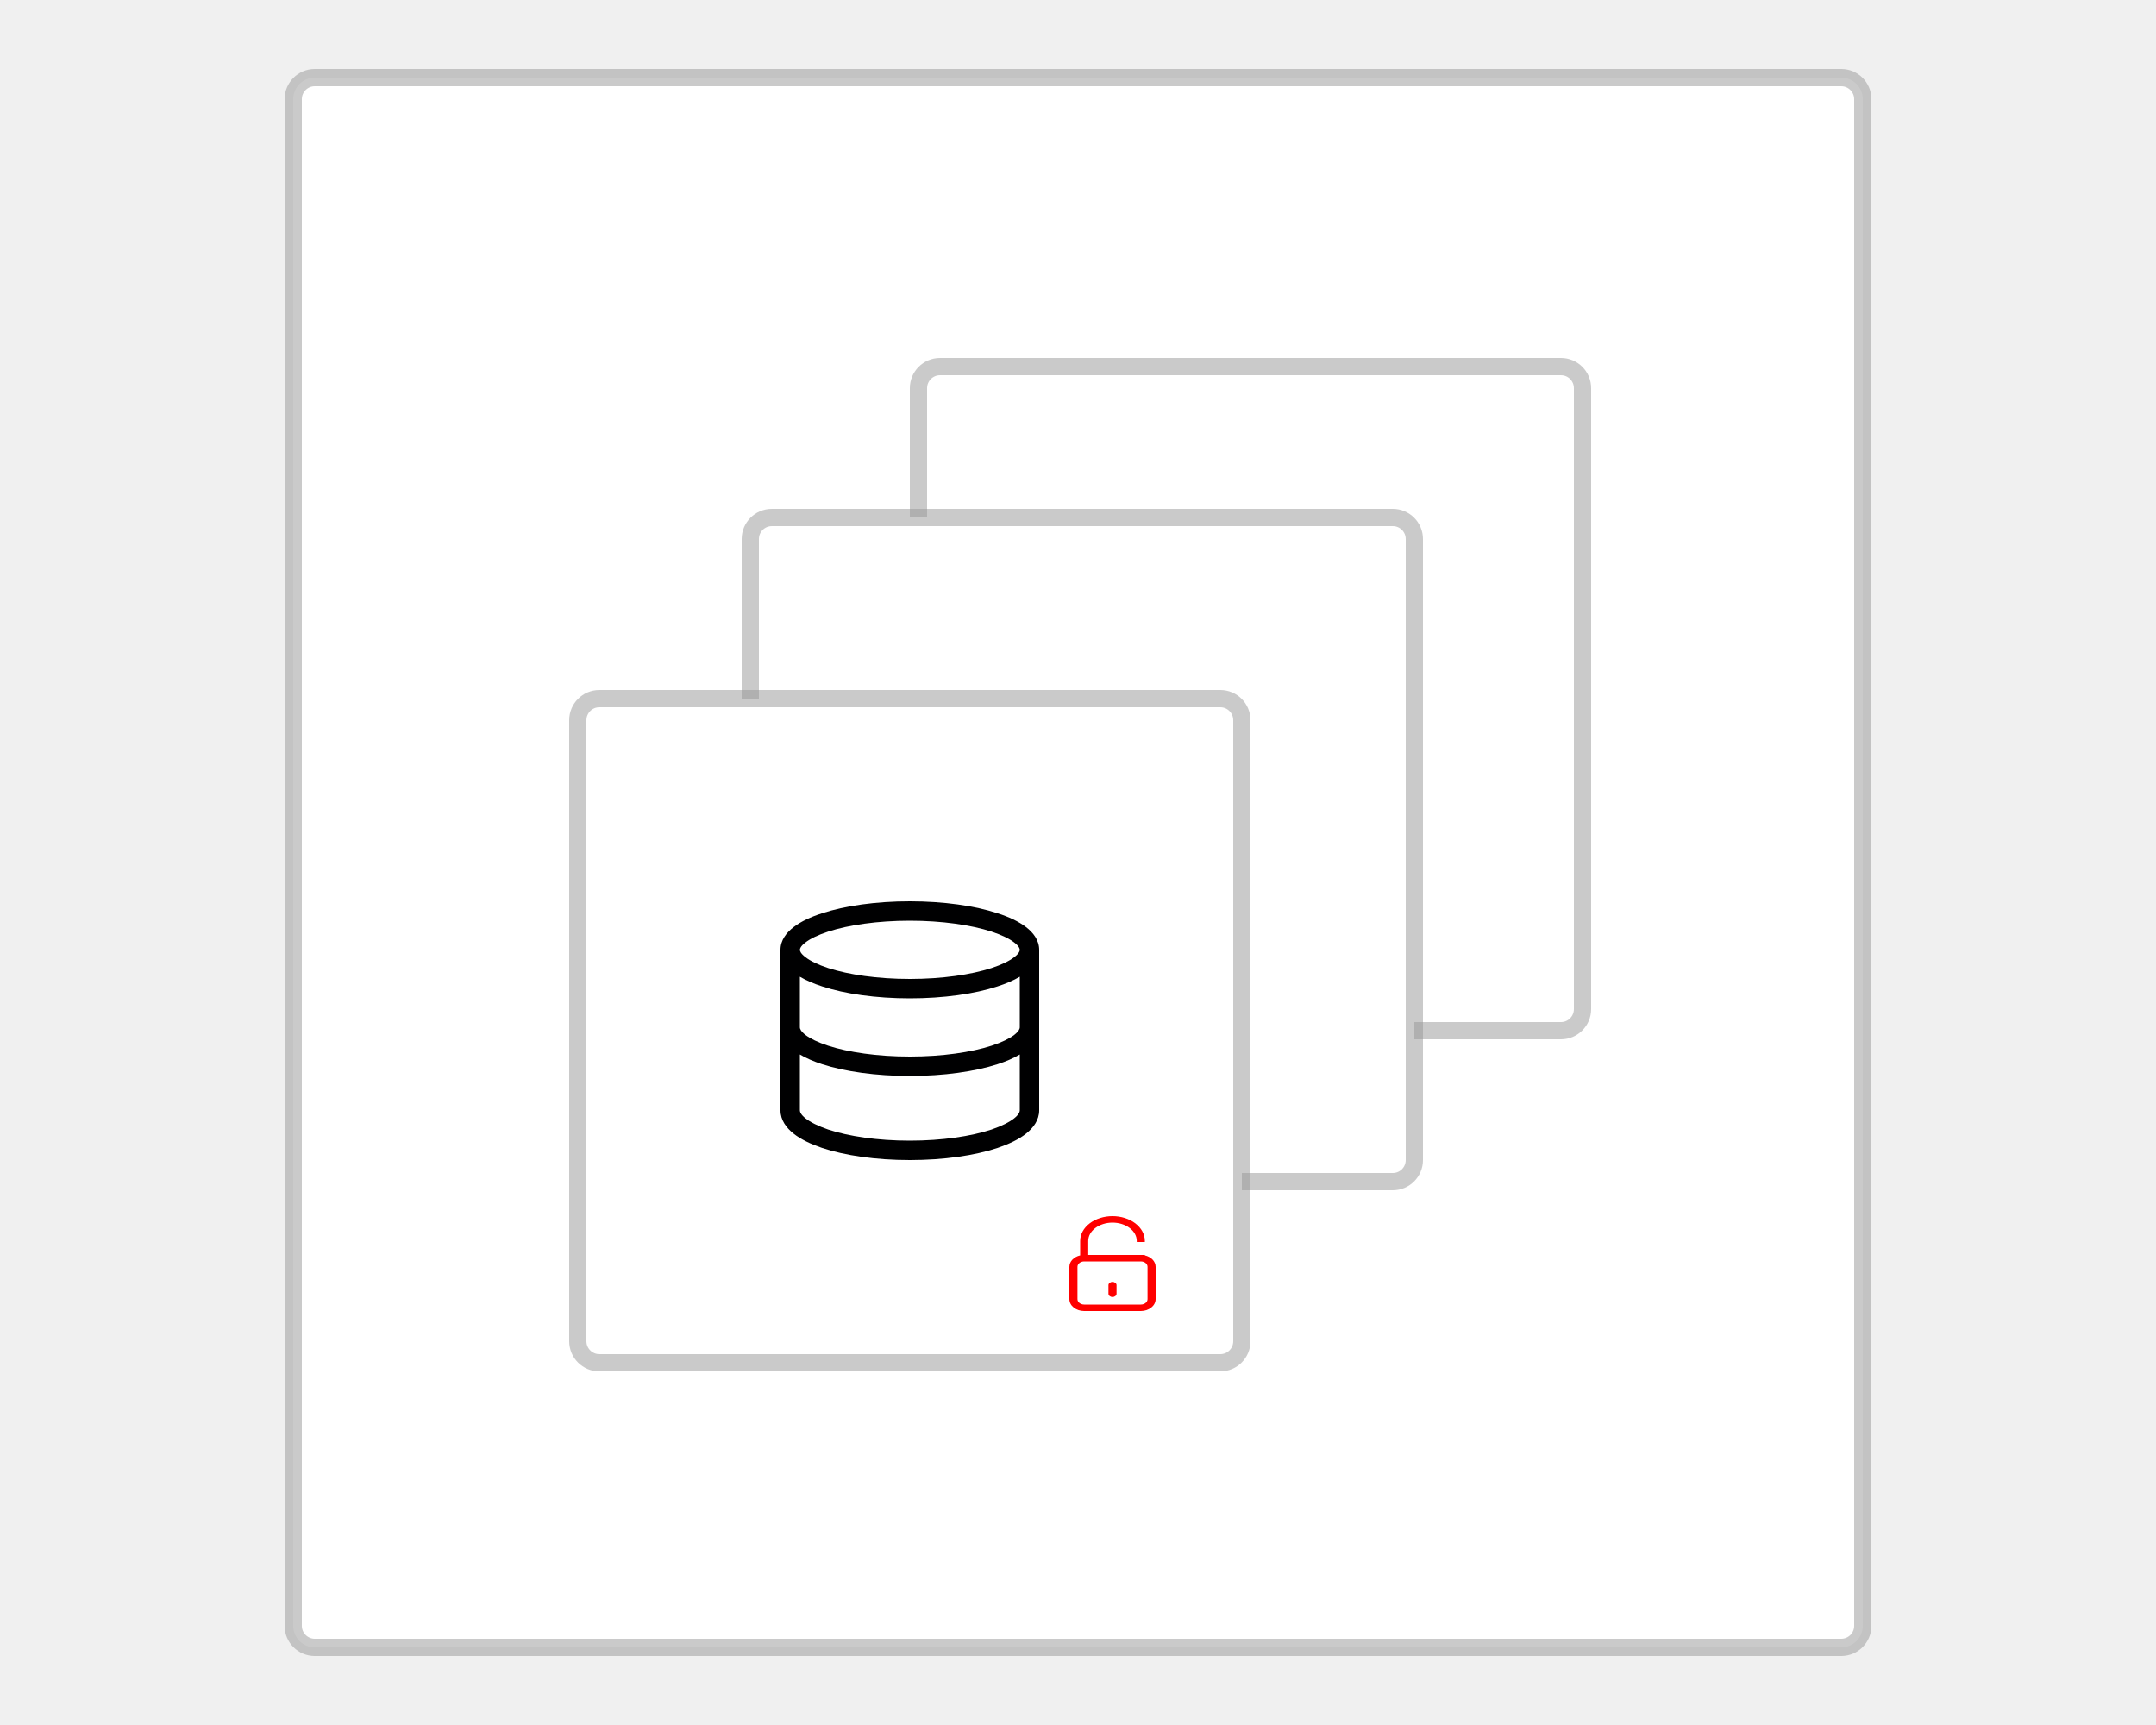
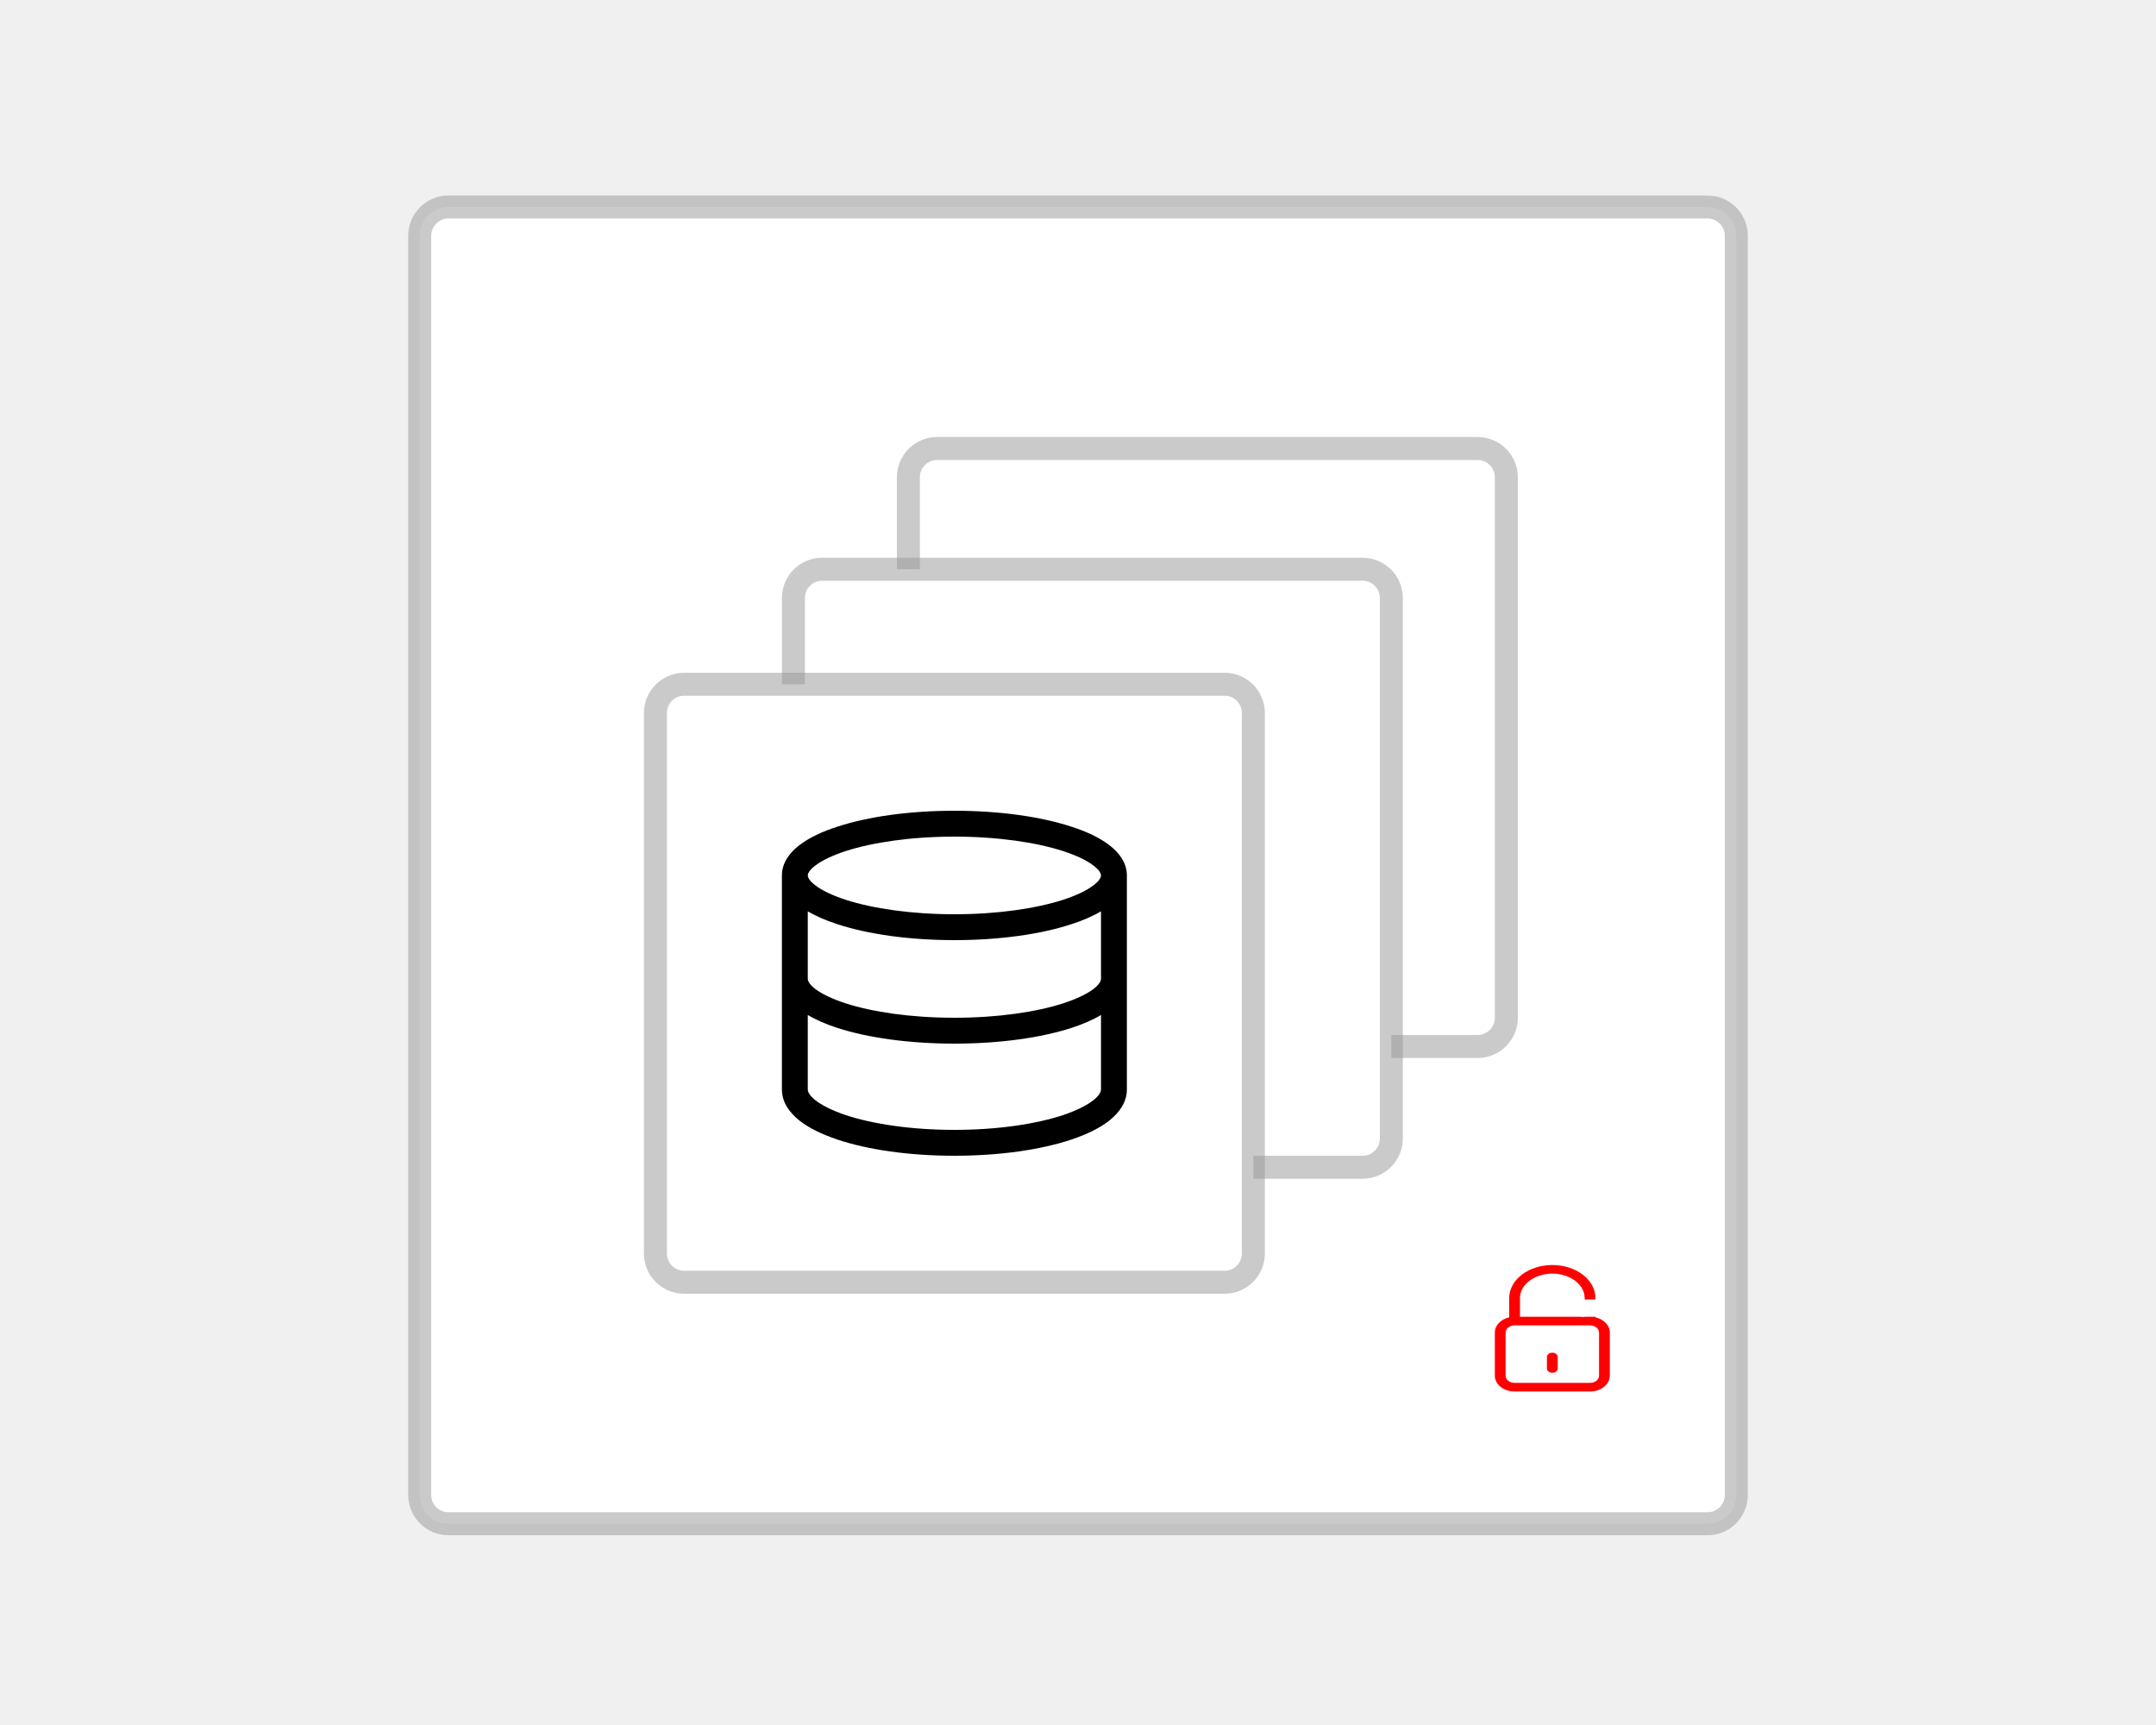
- <svg xmlns="http://www.w3.org/2000/svg" width="500px" height="400px" viewBox="0 0 500 400" version="1.1">
+ <svg xmlns="http://www.w3.org/2000/svg" width="375px" height="300px" viewBox="0 0 375 300" version="1.1">
  <g id="hashi-container-5-5" stroke="none" stroke-width="1" fill="none" fill-rule="evenodd">
-     <g id="square" transform="translate(70, 20)" fill="#FFFFFF" stroke="#979797" stroke-opacity="0.5" stroke-width="4">
-       <rect id="Rectangle" x="-2" y="-2" width="364" height="364" rx="5" />
+     <g id="square" transform="translate(75, 38)" fill="#FFFFFF" stroke="#979797" stroke-opacity="0.5" stroke-width="4">
+       <rect id="Rectangle" x="-2" y="-2" width="229" height="229" rx="5" />
    </g>
-     <g id="square" transform="translate(215, 87)" fill="#FFFFFF" stroke="#979797" stroke-opacity="0.5" stroke-width="4">
-       <rect id="Rectangle" x="-2" y="-2" width="154" height="154" rx="5" />
+     <g id="square" transform="translate(160, 80)" fill="#FFFFFF" stroke="#979797" stroke-opacity="0.5" stroke-width="4">
+       <rect id="Rectangle" x="-2" y="-2" width="104" height="104" rx="5" />
    </g>
-     <g id="square" transform="translate(176, 122)" fill="#FFFFFF" stroke="#979797" stroke-opacity="0.5" stroke-width="4">
-       <rect id="Rectangle" x="-2" y="-2" width="154" height="154" rx="5" />
+     <g id="square" transform="translate(140, 101)" fill="#FFFFFF" stroke="#979797" stroke-opacity="0.5" stroke-width="4">
+       <rect id="Rectangle" x="-2" y="-2" width="104" height="104" rx="5" />
    </g>
-     <g id="square" transform="translate(136, 164)" fill="#FFFFFF" stroke="#979797" stroke-opacity="0.5" stroke-width="4">
-       <rect id="Rectangle" x="-2" y="-2" width="154" height="154" rx="5" />
+     <g id="square" transform="translate(116, 121)" fill="#FFFFFF" stroke="#979797" stroke-opacity="0.5" stroke-width="4">
+       <rect id="Rectangle" x="-2" y="-2" width="104" height="104" rx="5" />
    </g>
-     <g id="Database" transform="translate(181, 209)" fill="#000001">
+     <g id="Database" transform="translate(136, 141)" fill="#000001">
      <path d="M60,11.25 C60,9 58.593,7.23 56.937,5.97 C55.254,4.68 52.956,3.6 50.316,2.76 C45.015,1.02 37.833,0 30,0 C22.167,0 14.985,1.02 9.684,2.76 C7.044,3.6 4.746,4.68 3.063,5.97 C1.407,7.23 0,9 0,11.25 L0,48.48 C0,50.73 1.362,52.53 3.018,53.85 C4.698,55.2 6.993,56.28 9.63,57.18 C14.928,58.95 22.119,60 30,60 C37.881,60 45.072,58.95 50.37,57.18 C53.007,56.28 55.302,55.2 56.982,53.85 C58.638,52.53 60,50.73 60,48.48 L60,11.25 Z M5.799,9.54 C4.644,10.41 4.5,11.01 4.5,11.25 C4.5,11.49 4.644,12.09 5.799,12.96 C6.921,13.83 8.688,14.7 11.073,15.48 C15.813,17.01 22.506,18 30,18 C37.494,18 44.187,17.01 48.927,15.48 C51.312,14.7 53.079,13.83 54.201,12.96 C55.356,12.09 55.5,11.49 55.5,11.25 C55.5,11.01 55.356,10.41 54.201,9.54 C53.079,8.67 51.312,7.8 48.927,7.02 C44.187,5.49 37.494,4.5 30,4.5 C22.506,4.5 15.813,5.49 11.073,7.02 C8.688,7.8 6.921,8.67 5.799,9.54 Z M55.5,17.49 C54.03,18.36 52.266,19.11 50.316,19.74 C45.015,21.48 37.833,22.5 30,22.5 C22.167,22.5 14.985,21.48 9.684,19.74 C7.734,19.11 5.97,18.36 4.5,17.49 L4.5,29.25 C4.5,29.49 4.647,30.09 5.793,30.99 C6.906,31.83 8.661,32.7 11.04,33.48 C15.768,35.01 22.458,36 30,36 C37.542,36 44.232,35.01 48.96,33.48 C51.339,32.7 53.094,31.83 54.207,30.99 C55.353,30.09 55.5,29.49 55.5,29.25 L55.5,17.49 Z M55.5,35.52 C54.039,36.39 52.29,37.14 50.352,37.77 C45.06,39.48 37.875,40.5 30,40.5 C22.125,40.5 14.94,39.48 9.648,37.77 C7.71,37.14 5.961,36.39 4.5,35.52 L4.5,48.48 C4.5,48.78 4.68,49.44 5.817,50.34 C6.93,51.21 8.685,52.11 11.058,52.92 C15.78,54.48 22.464,55.5 30,55.5 C37.536,55.5 44.22,54.48 48.942,52.92 C51.315,52.11 53.07,51.21 54.183,50.34 C55.32,49.44 55.5,48.78 55.5,48.48 L55.5,35.52 Z" id="Path_231" />
    </g>
-     <g id="Lock" transform="translate(248, 282)">
+     <g id="Lock" transform="translate(260, 220)">
      <g id="Path_429" fill="#FF0000">
        <path d="M10,15.25 C10.518,15.25 10.938,15.59 10.938,16 L10.938,18 C10.938,18.41 10.518,18.75 10,18.75 C9.482,18.75 9.062,18.41 9.062,18 L9.062,16 C9.062,15.59 9.482,15.25 10,15.25 Z" id="Path" fill-rule="nonzero" />
        <path d="M2.5,9.1 L2.5,5.75 C2.5,4.21 3.301,2.75 4.713,1.67 C6.122,0.6 8.025,0 10,0 C11.975,0 13.877,0.6 15.287,1.67 C16.699,2.75 17.5,4.21 17.5,5.75 L17.5,9.1 C18.942,9.43 20,10.49 20,11.75 L20,19.25 C20,20.77 18.461,22 16.562,22 L3.438,22 C1.539,22 0,20.77 0,19.25 L0,11.75 C0,10.49 1.058,9.43 2.5,9.1 Z M6.006,2.76 C7.058,1.96 8.494,1.5 10,1.5 C11.506,1.5 12.943,1.96 13.994,2.76 C15.044,3.56 15.625,4.63 15.625,5.75 L15.625,9 L4.375,9 L4.375,5.75 C4.375,4.63 4.956,3.56 6.006,2.76 Z M16.562,10.5 L3.438,10.5 C2.575,10.5 1.875,11.06 1.875,11.75 L1.875,19.25 C1.875,19.94 2.575,20.5 3.438,20.5 L16.562,20.5 C17.425,20.5 18.125,19.94 18.125,19.25 L18.125,11.75 C18.125,11.06 17.425,10.5 16.562,10.5 Z" id="Shape" />
      </g>
      <rect id="Rectangle" fill="#FFFFFF" x="15" y="6" width="3" height="3" />
    </g>
  </g>
</svg>
